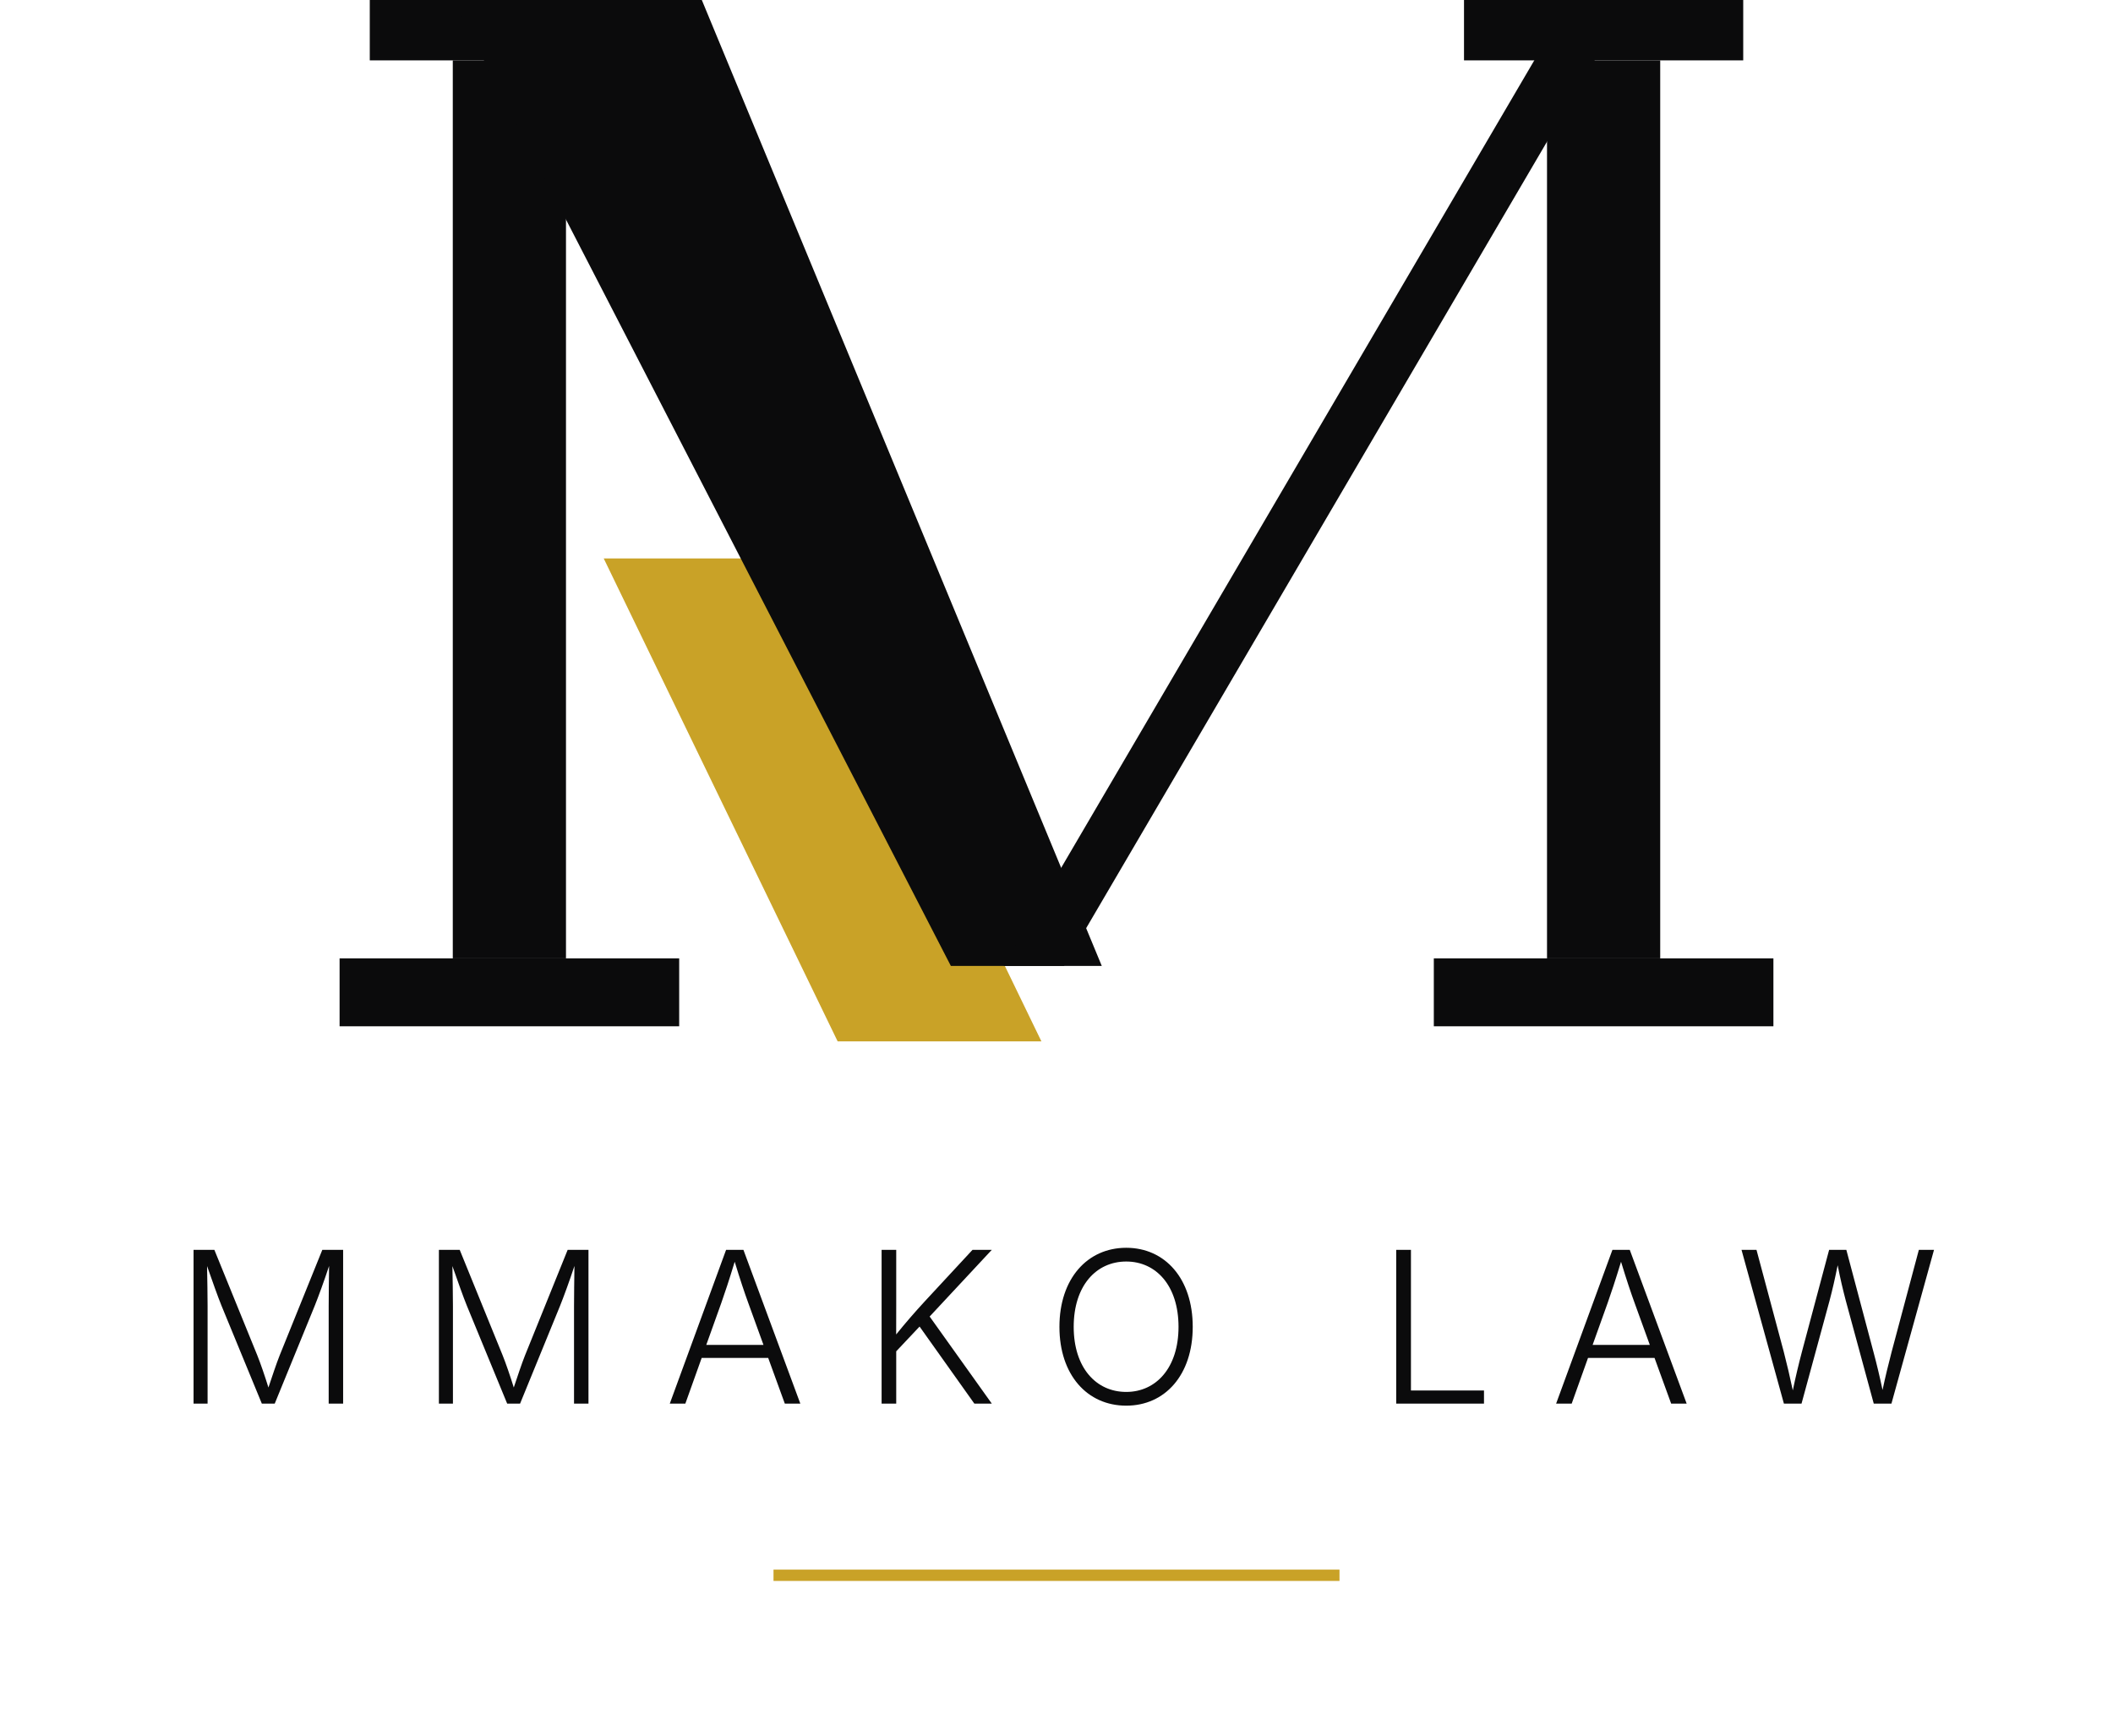
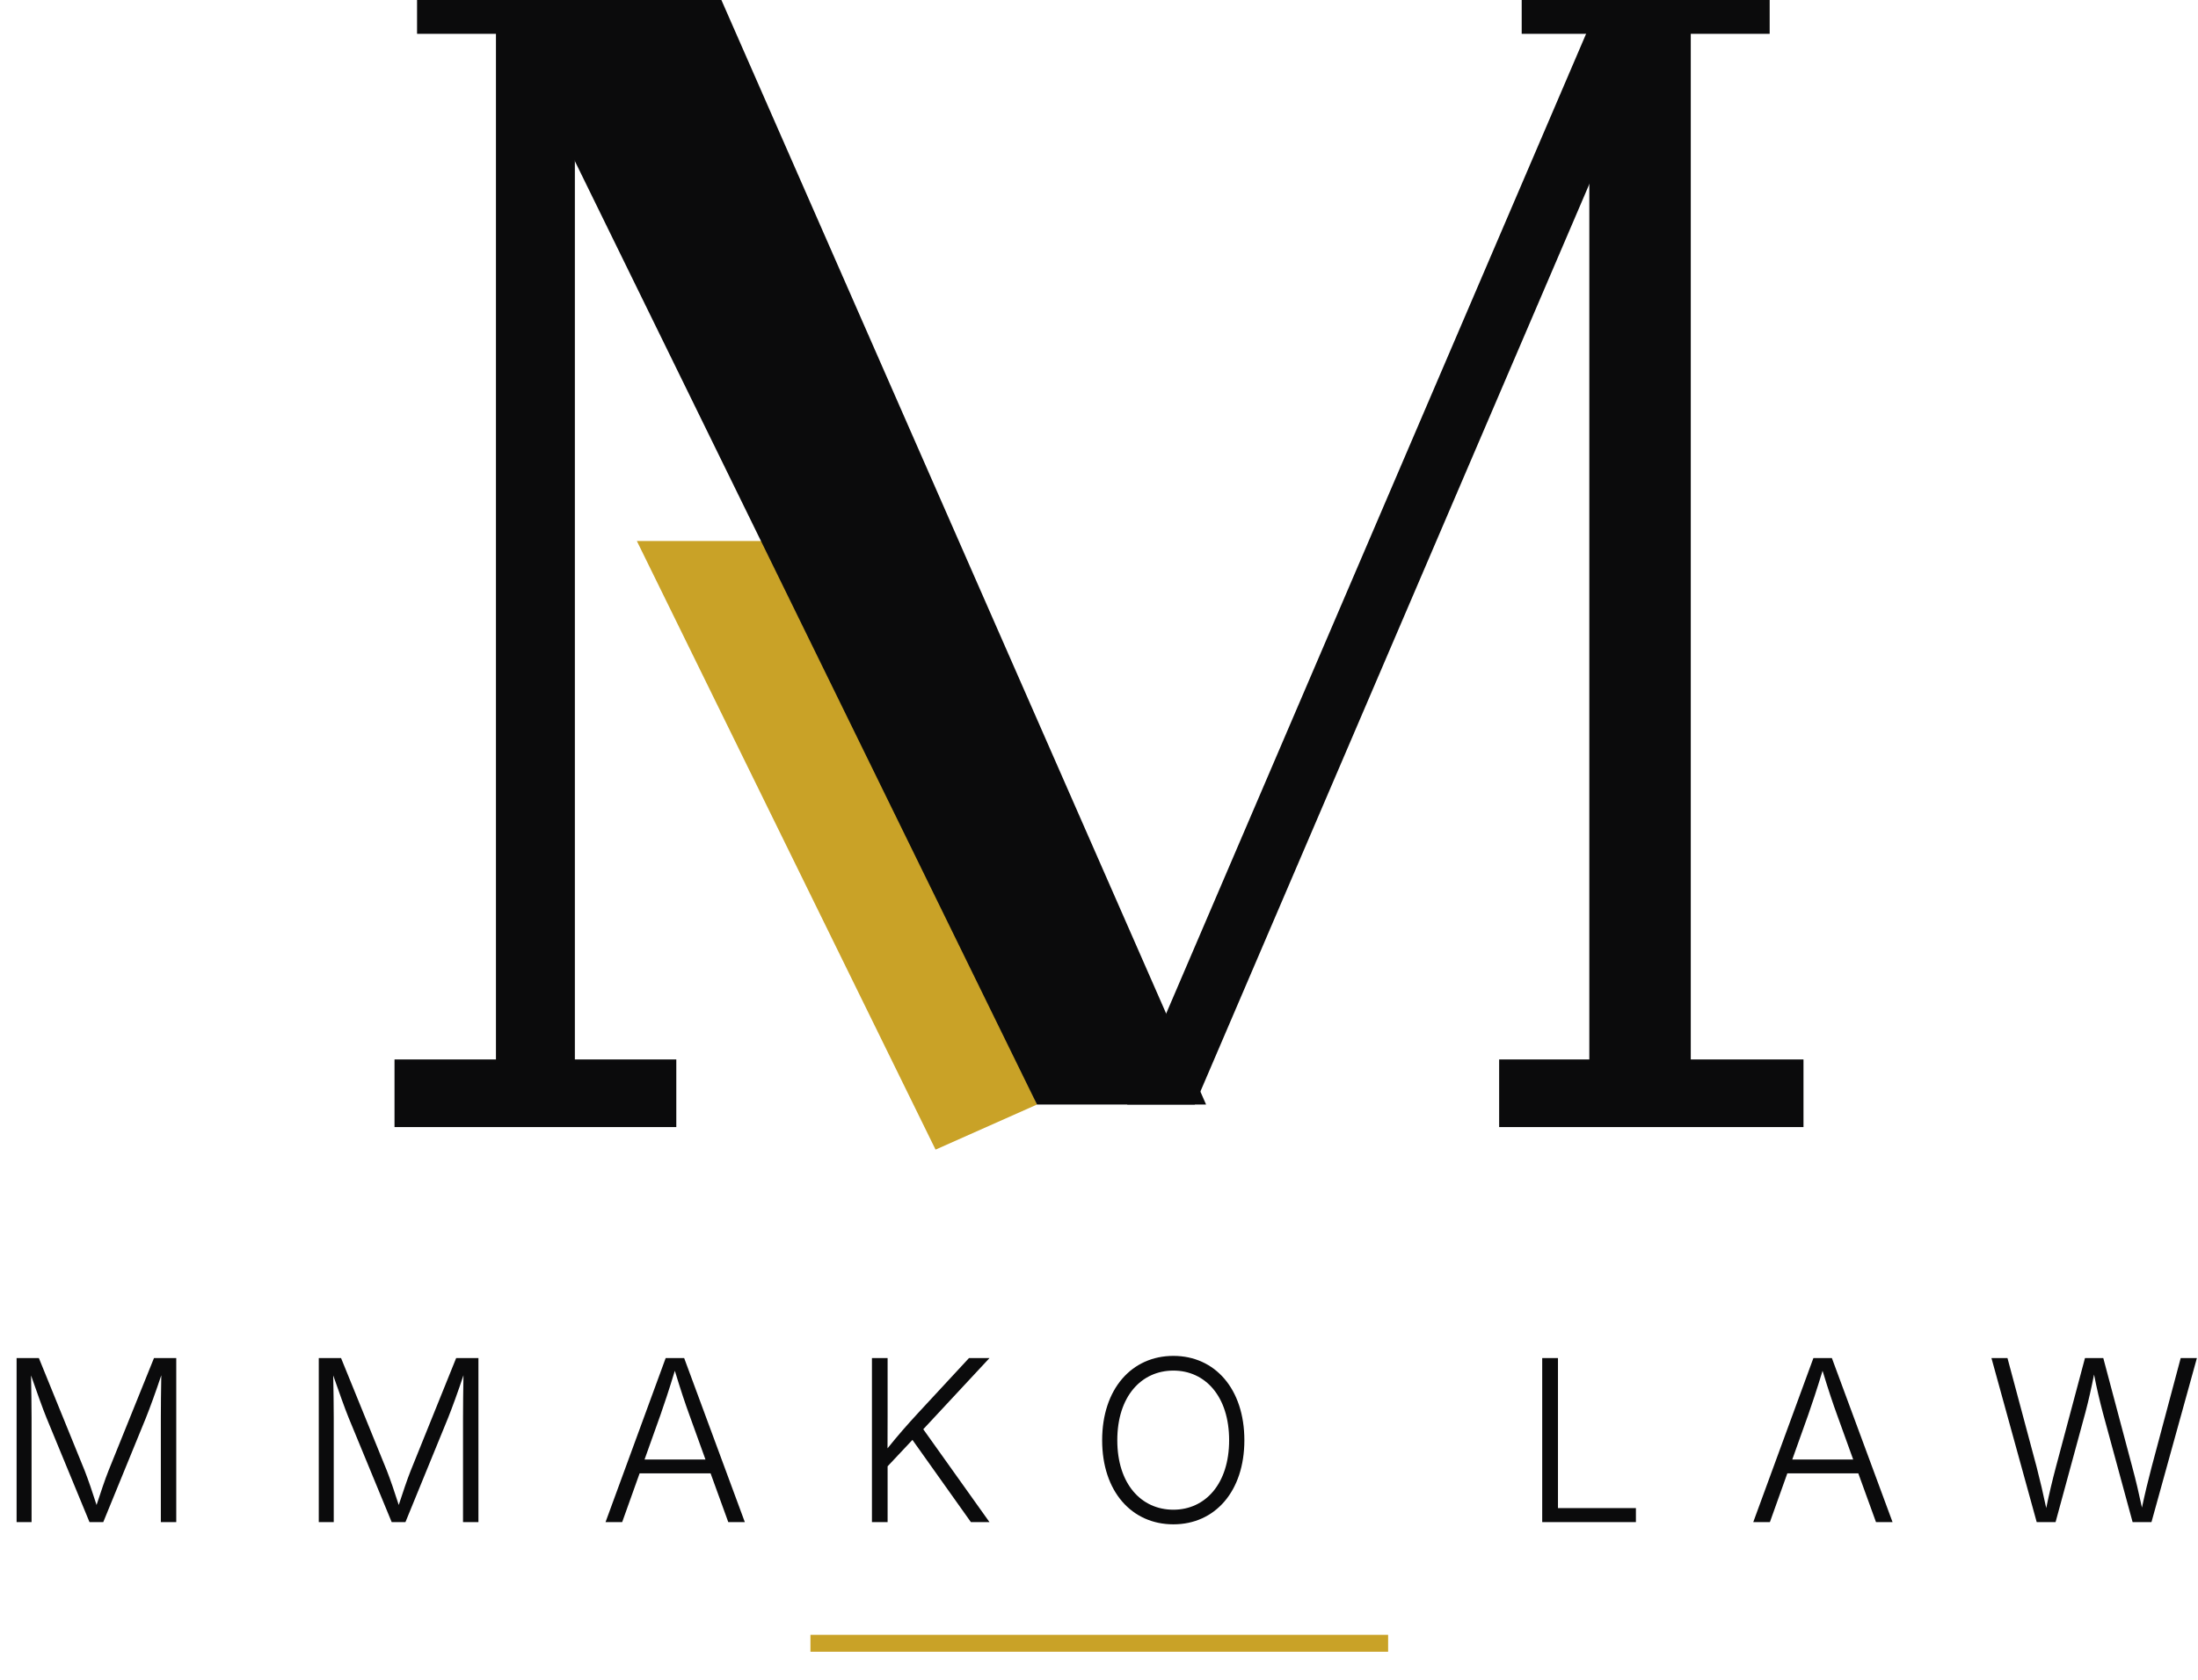
- <svg xmlns="http://www.w3.org/2000/svg" viewBox="0 0 560 460" width="560" height="460" role="img" aria-label="MMAKO LAW logo">
-   <g transform="translate(90 0)">
-     <path d="M 70 148 L 124 148 L 186 276 L 132 276 Z" fill="#C9A227" />
+ <svg xmlns="http://www.w3.org/2000/svg" viewBox="0 0 390 298" width="390" height="298" role="img" aria-label="MMAKO LAW logo">
+   <g transform="translate(70.0 0)">
+     <path d="M 43 96 L 71 96 L 114 196 L 96 204 Z" fill="#C9A227" />
    <g fill="#0B0B0C">
-       <path d="M 30 16 L 60 16 L 60 254 L 30 254 Z" />
-       <path d="M 8 0 L 82 0 L 82 16 L 8 16 Z" />
-       <path d="M 0 254 L 90 254 L 90 272 L 0 272 Z" />
-       <path d="M 30 0 L 96 0 L 202 256 L 162 256 Z" />
-       <path d="M 326 0 L 342 0 L 192 256 L 176 256 Z" />
-       <path d="M 320 16 L 350 16 L 350 254 L 320 254 Z" />
-       <path d="M 298 0 L 372 0 L 372 16 L 298 16 Z" />
-       <path d="M 290 254 L 380 254 L 380 272 L 290 272 Z" />
+       <path d="M 18 0 L 32 0 L 32 194 L 18 194 Z" />
+       <path d="M 4 0 L 46 0 L 46 6 L 4 6 Z" />
+       <path d="M 0 188 L 50 188 L 50 200 L 0 200 Z" />
+       <path d="M 18 0 L 58 0 L 144 196 L 114 196 Z" />
+       <path d="M 214 0 L 226 0 L 142 196 L 130 196 Z" />
+       <path d="M 212 0 L 230 0 L 230 194 L 212 194 Z" />
+       <path d="M 200 0 L 244 0 L 244 6 L 200 6 Z" />
+       <path d="M 196 188 L 250 188 L 250 200 L 196 200 Z" />
    </g>
  </g>
-   <text x="280" y="372" text-anchor="middle" font-family="Inter, Arial, sans-serif" font-size="56" font-weight="320" letter-spacing="14.6" fill="#0B0B0C">MMAKO LAW</text>
-   <rect x="205" y="416" width="150" height="3" fill="#C9A227" />
+   <text x="195.0" y="270.1" text-anchor="middle" font-family="Inter, Arial, sans-serif" font-size="40.0" font-weight="300" letter-spacing="17.60" fill="#0B0B0C">MMAKO LAW</text>
+   <rect x="143.8" y="290.1" width="102.5" height="3" fill="#C9A227" />
</svg>
